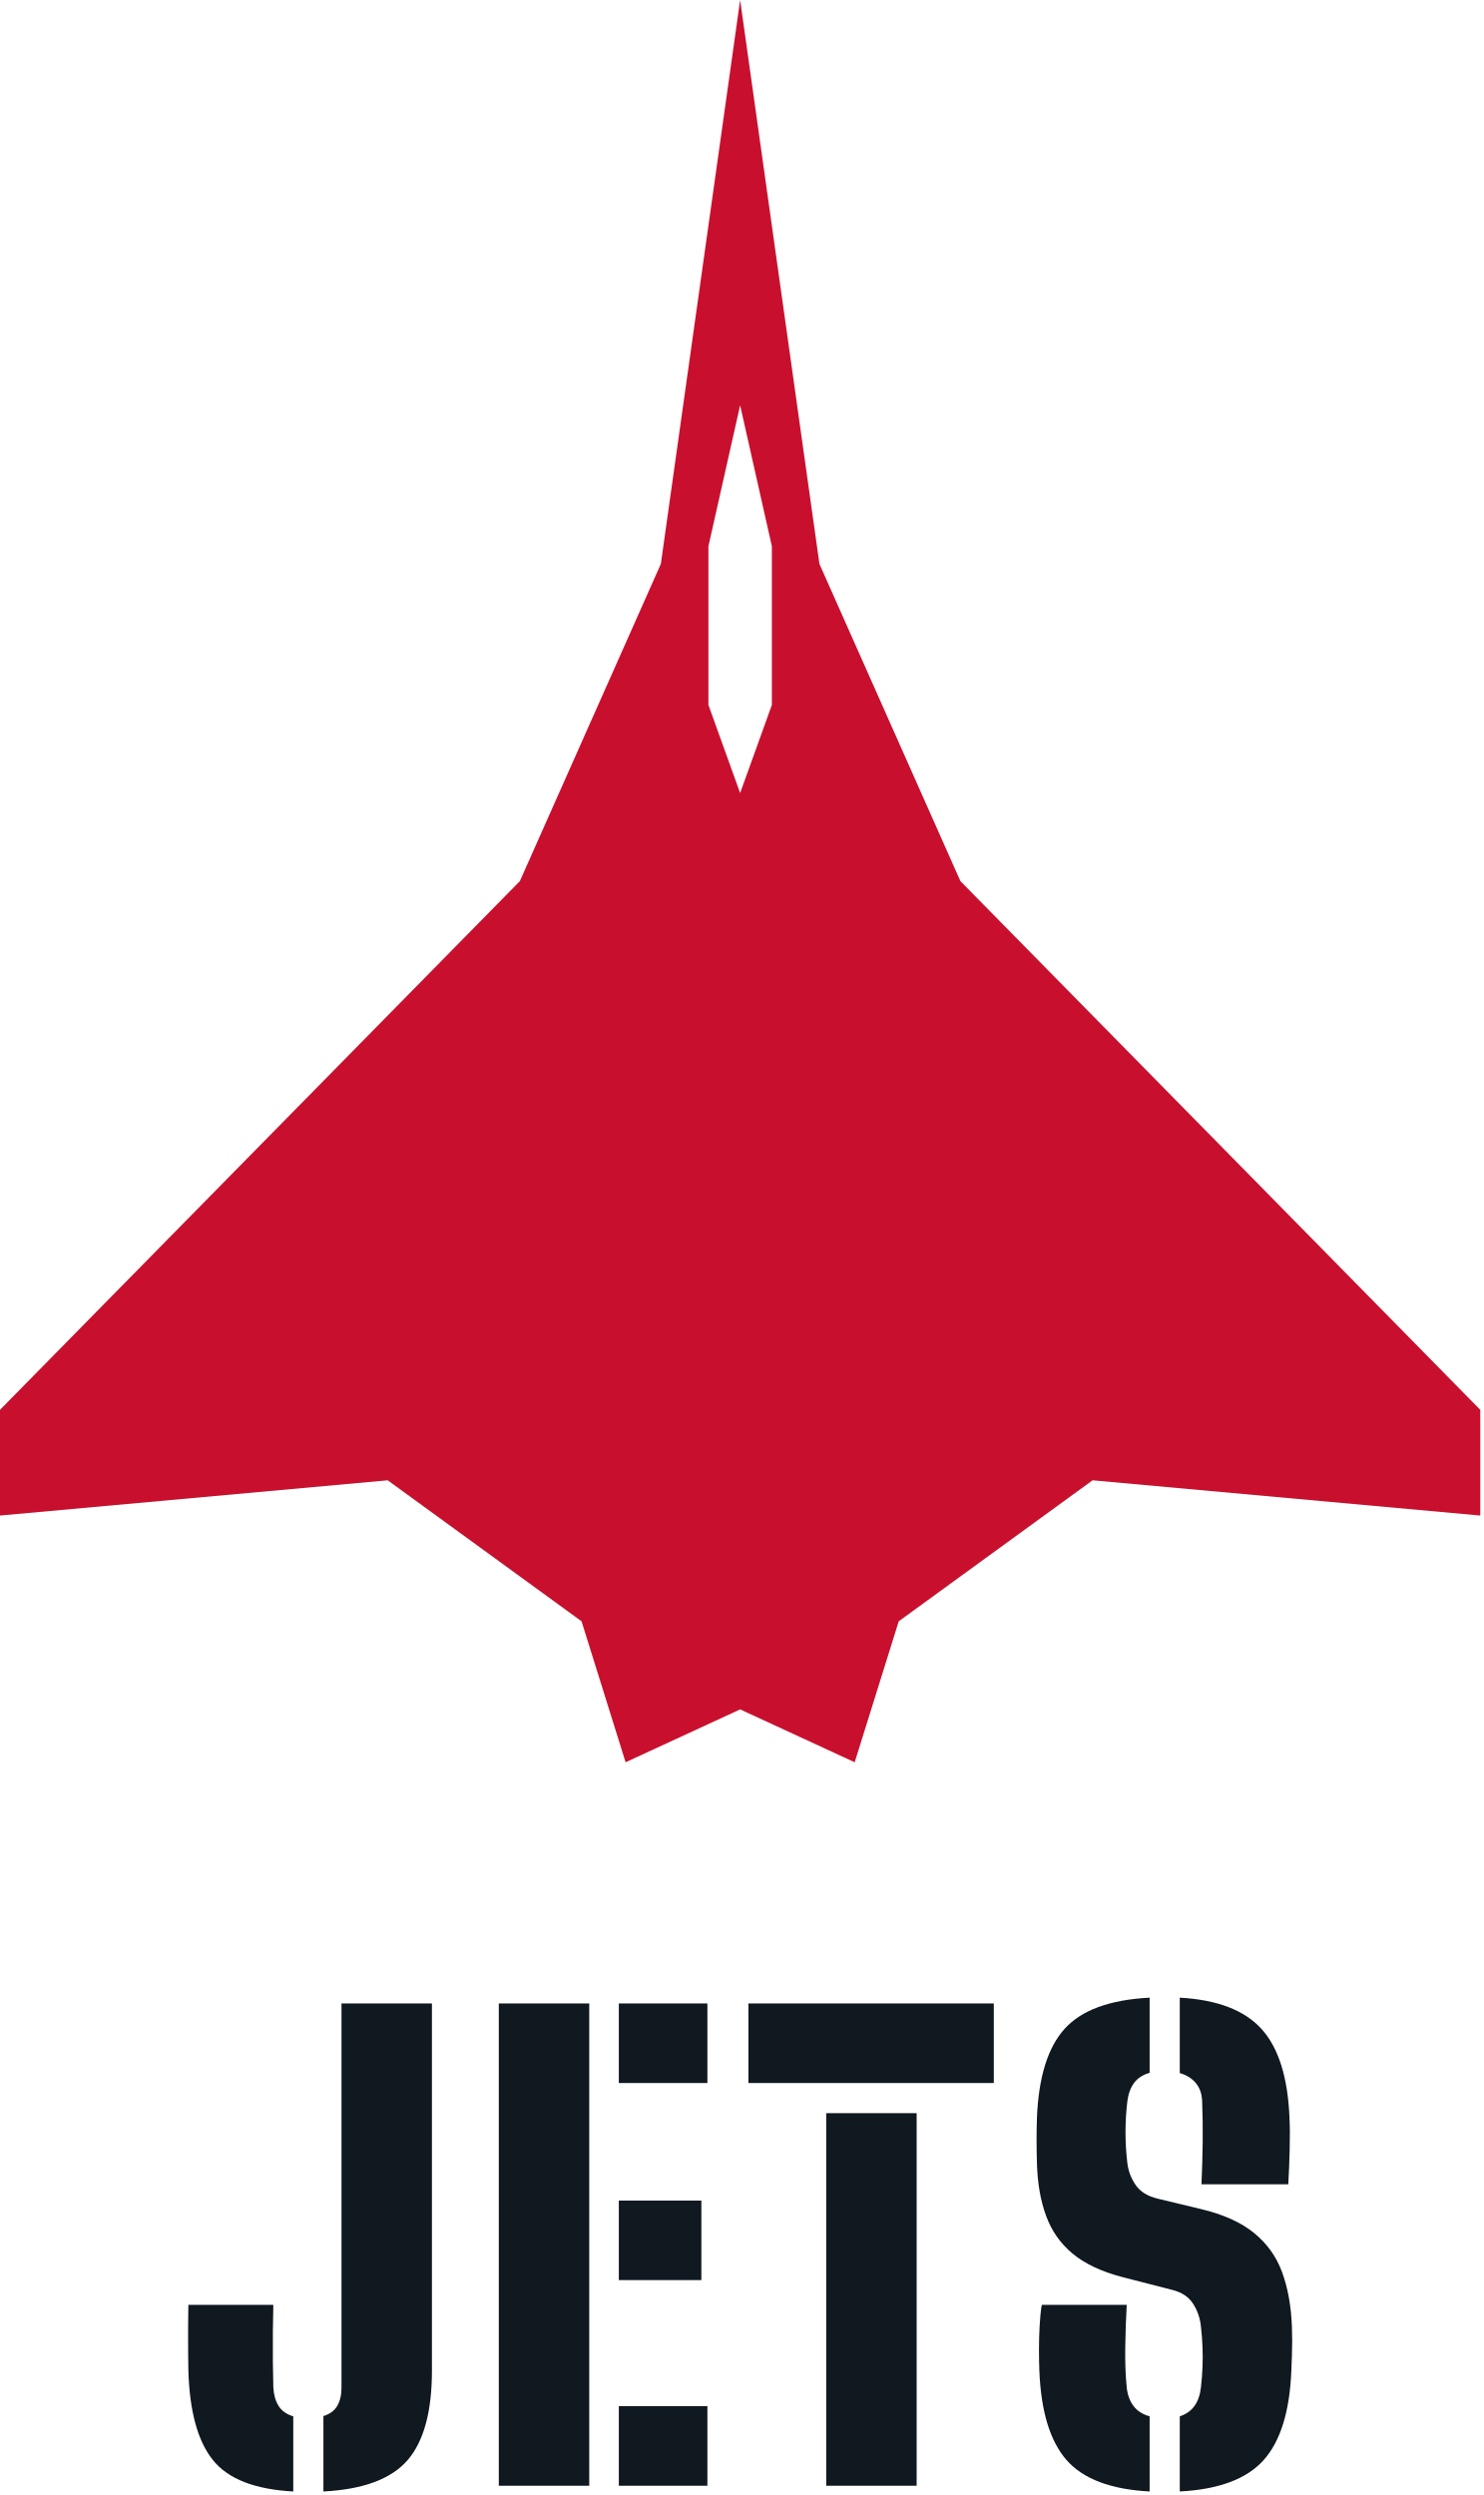
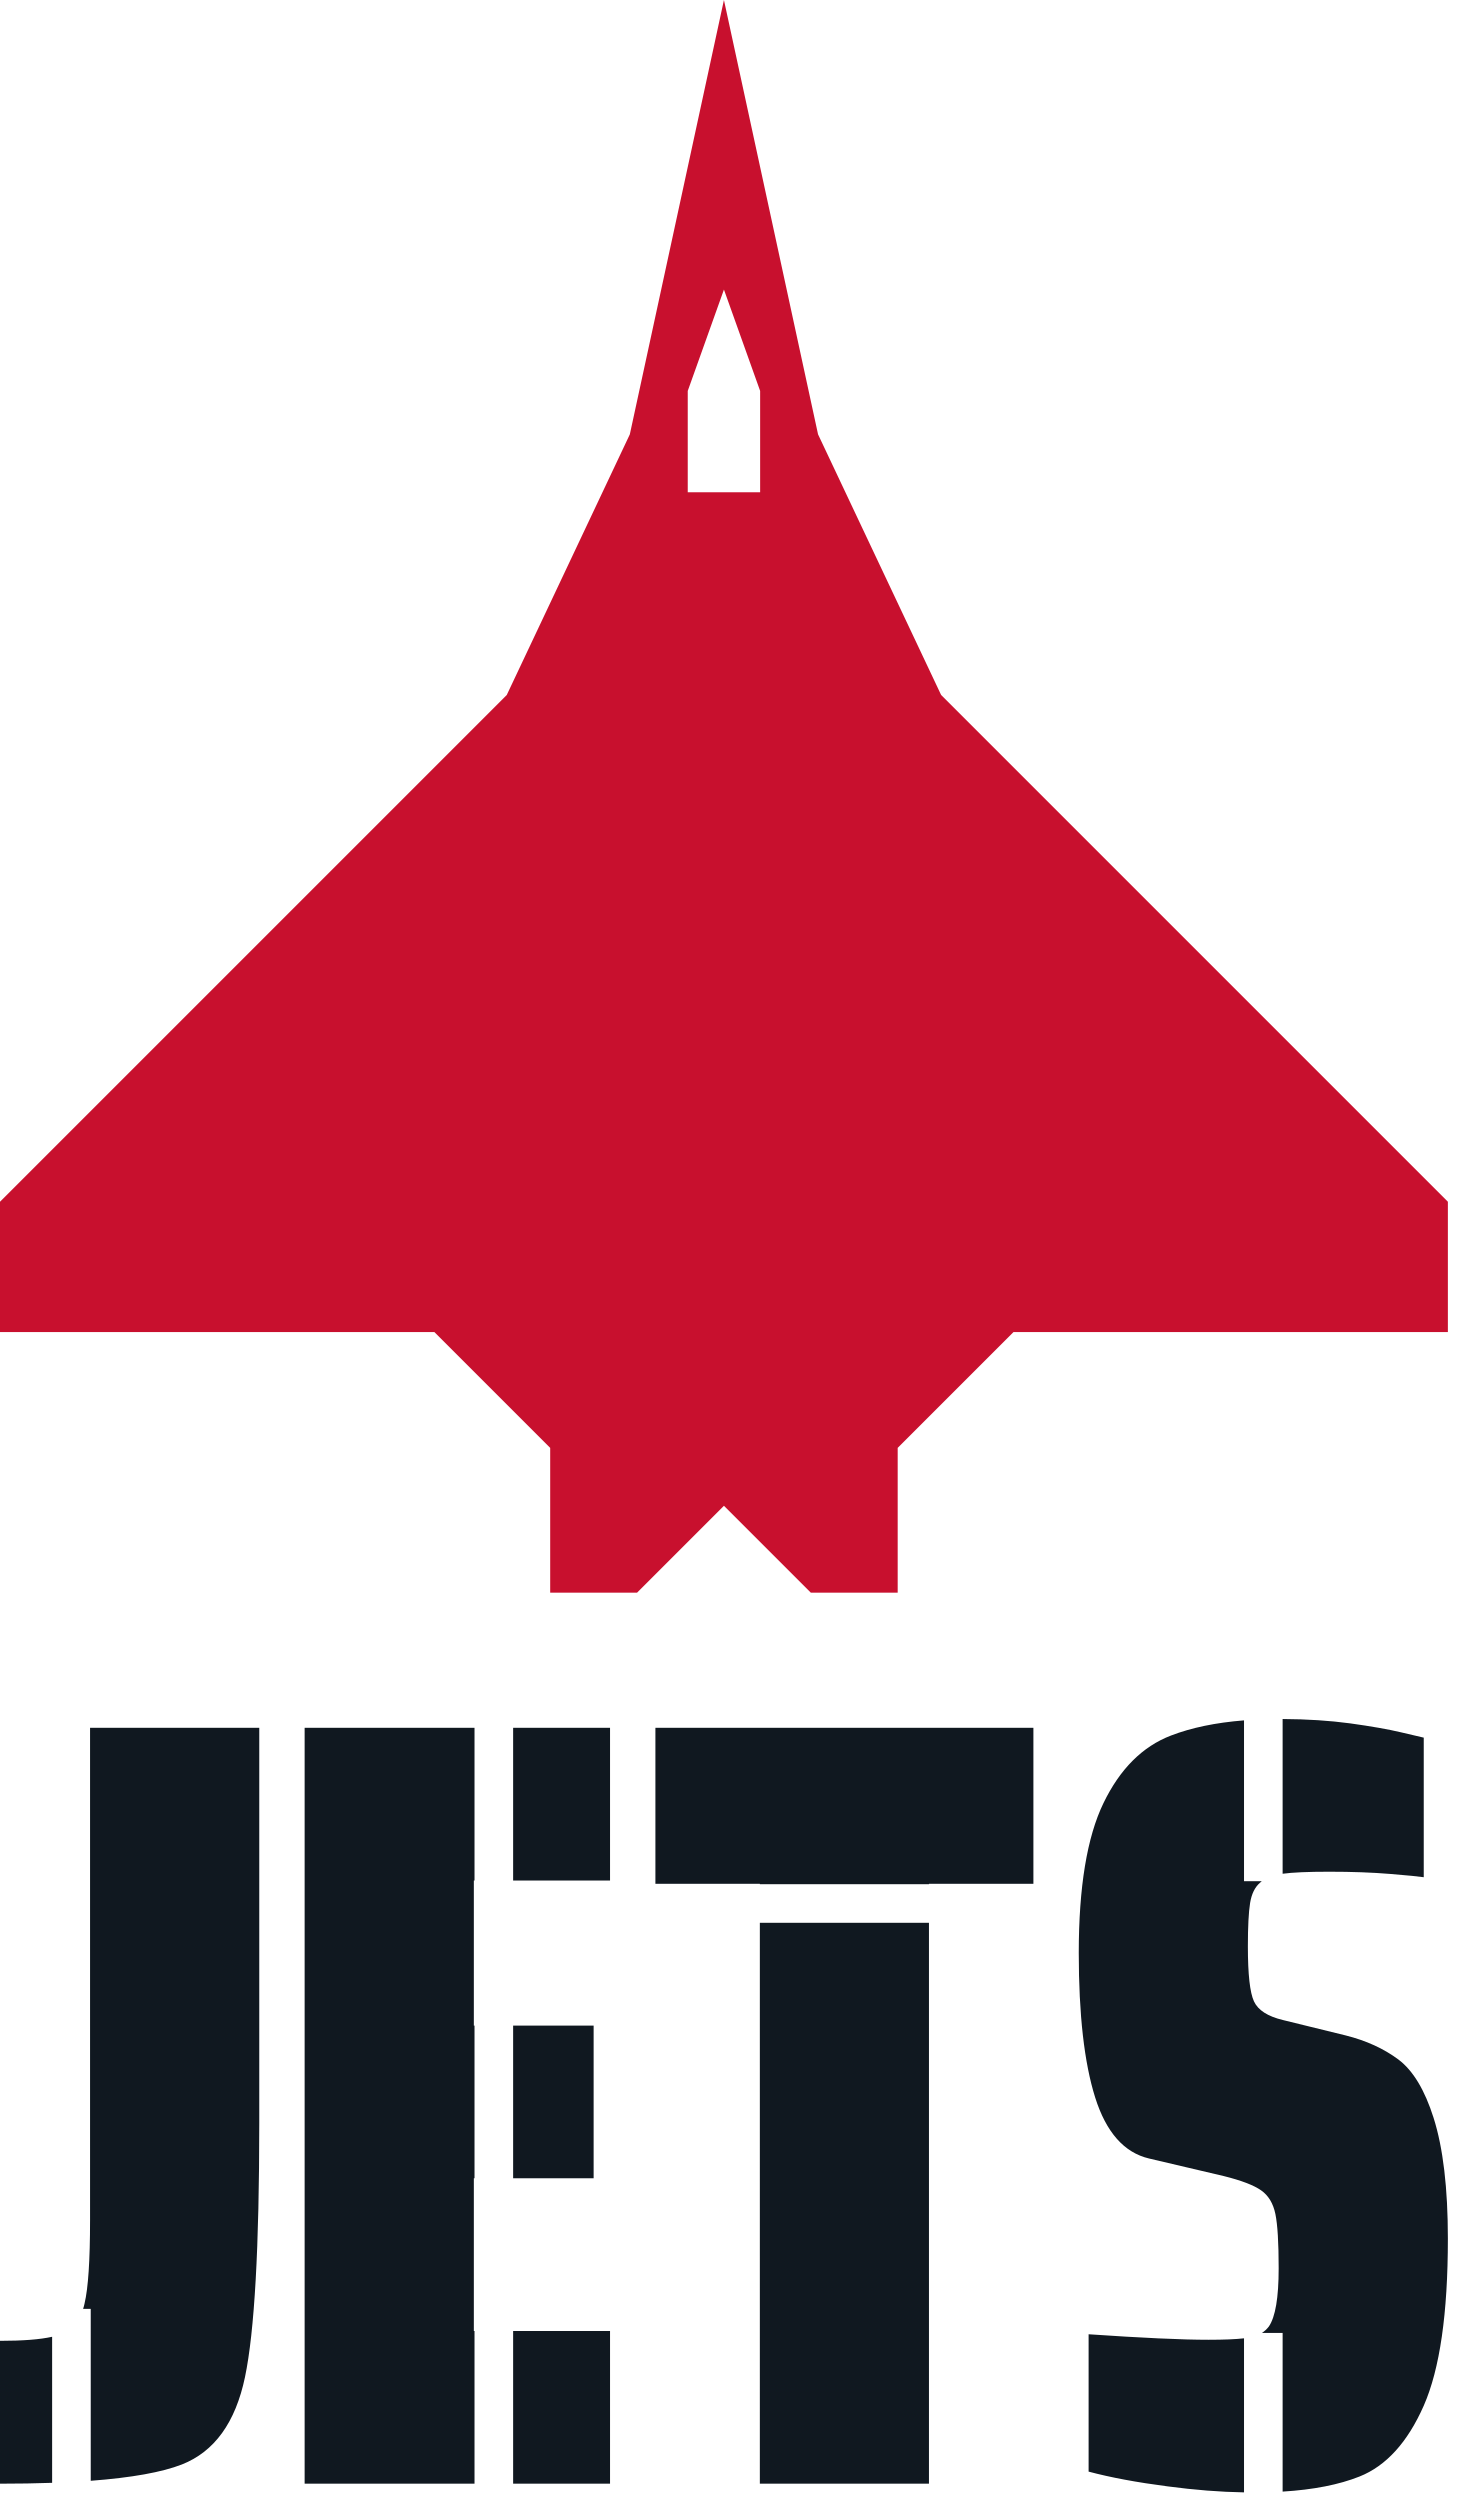
- <svg xmlns="http://www.w3.org/2000/svg" width="1.6in" height="2.69in" viewBox="0 0 160 269">
+ <svg xmlns="http://www.w3.org/2000/svg" width="1.51in" height="2.59in" viewBox="0 0 151 259">
  <g id="ink-jets-red">
-     <path fill="#C8102E" fill-rule="nonzero" d="M79.8 0 71.25 60.8 56.05 95 0 152V163.4L41.8 159.6L62.7 174.8L67.45 190L79.8 184.3L92.15 190L96.9 174.8L117.8 159.6L159.6 163.4V152L103.55 95L88.35 60.8ZM79.8 43.7 83.22 58.9V76L79.8 85.5L76.38 76V58.9Z" />
+     <path fill="#C8102E" fill-rule="nonzero" d="M75 0 65.25 45 52.5 72 0 124.5V138H45L57 150V165H66L75 156L84 165H93V150L105 138H150V124.5L97.5 72L84.75 45ZM75 30 78.75 40.5V51H71.25V40.5Z" />
  </g>
  <g id="ink-black">
-     <path fill="#101820" fill-rule="nonzero" d="M127.2 268.62Q133.51 268.29 136.24 265.24Q138.97 262.18 139.23 255.59Q139.26 254.84 139.29 254.02Q139.32 253.21 139.32 252.4Q139.32 251.59 139.29 250.84Q139.16 247.49 138.23 244.97Q137.31 242.46 135.21 240.75Q133.12 239.04 129.48 238.17L124.86 237.06Q123.2 236.67 122.46 235.6Q121.71 234.52 121.55 233.23Q121.35 231.57 121.35 229.88Q121.35 228.19 121.55 226.53Q121.71 225.33 122.28 224.56Q122.85 223.8 123.95 223.48V215.38Q117.52 215.71 114.79 218.73Q112.06 221.75 111.8 228.35Q111.76 229.55 111.76 230.67Q111.76 231.79 111.8 233.23Q111.89 236.48 112.79 238.91Q113.68 241.35 115.66 242.99Q117.65 244.63 121.03 245.51L126.36 246.88Q127.92 247.26 128.63 248.37Q129.35 249.48 129.48 250.84Q129.61 251.95 129.65 253.03Q129.7 254.12 129.65 255.21Q129.61 256.3 129.48 257.4Q129.35 258.61 128.79 259.39Q128.24 260.17 127.2 260.52ZM53.78 268H63.53V216H53.78ZM34.87 268.62Q41.3 268.29 43.94 265.25Q46.57 262.21 46.57 255.59V216H36.82V257.4Q36.82 258.61 36.36 259.39Q35.91 260.17 34.87 260.49ZM89.08 268H98.83V227.83H89.08ZM80.69 224.58H107.15V216H80.69ZM123.95 268.62V260.52Q122.81 260.2 122.21 259.4Q121.61 258.61 121.48 257.4Q121.29 255.49 121.32 253.18Q121.35 250.87 121.48 248.5H112.32Q112.15 249.54 112.09 250.79Q112.02 252.04 112.02 253.29Q112.02 254.54 112.06 255.59Q112.32 262.18 115 265.24Q117.68 268.29 123.95 268.62ZM129.54 235.5H138.9Q139 233.78 139.05 231.76Q139.1 229.75 139.03 228.35Q138.77 221.79 136.01 218.75Q133.25 215.71 127.2 215.38V223.51Q128.31 223.83 128.94 224.6Q129.57 225.36 129.61 226.53Q129.7 228.77 129.67 231.01Q129.64 233.26 129.54 235.5ZM31.62 268.62V260.52Q30.55 260.2 30.04 259.4Q29.54 258.61 29.47 257.4Q29.44 256.23 29.42 254.59Q29.41 252.95 29.42 251.31Q29.44 249.67 29.47 248.5H20.31Q20.28 250.06 20.28 252.04Q20.28 254.02 20.31 255.59Q20.5 262.18 22.96 265.24Q25.41 268.29 31.62 268.62ZM66.72 224.58H76.27V216H66.72ZM66.72 268H76.27V259.42H66.72ZM66.72 245.83H75.62V237.26H66.72Z" />
+     <path fill="#101820" fill-rule="nonzero" d="M128.88 178.23Q124.49 178.58 121.32 179.8Q116.88 181.5 114.32 186.8Q111.76 192.09 111.76 202.33Q111.76 211.89 113.46 217.3Q115.17 222.71 119.04 223.62L126.78 225.44Q129.51 226.12 130.65 226.92Q131.79 227.72 132.13 229.37Q132.47 231.02 132.47 235Q132.47 239.55 131.45 241.03Q131.15 241.42 130.74 241.69H132.88V258.13Q137.65 257.84 140.84 256.57Q144.99 254.92 147.5 249.23Q150 243.54 150 231.93Q150 224.07 148.52 219.41Q147.15 215.08 144.88 213.37Q142.6 211.67 139.41 210.87L132.93 209.28Q130.54 208.71 129.91 207.34Q129.28 205.98 129.28 201.65Q129.28 198.58 129.51 197.15Q129.74 195.73 130.54 195.05Q130.62 194.97 130.72 194.89H128.88ZM31.56 257.31H49.16V241.49H49.09V225.67H49.16V209.85H49.09V194.82H49.16V179H31.56ZM9.33 229.99Q9.33 236.25 8.76 238.64Q8.7 238.93 8.61 239.2H9.4V257.01Q15.74 256.53 18.84 255.32Q23.9 253.33 25.38 246.27Q26.86 239.21 26.86 219.98V179H9.33ZM78.72 257.31H96.24V199.2H78.72ZM96.24 195.2V195.16H107.06V179H67.9V195.16H78.72V195.2ZM112.78 256.06Q116.19 256.97 120.98 257.59Q125.19 258.15 128.88 258.21V242.25Q127.57 242.4 125.19 242.4Q121.09 242.4 112.78 241.83ZM132.88 194.12Q134.42 193.91 137.71 193.91Q141.24 193.91 144.02 194.14Q146.81 194.37 147.5 194.48V180.02Q147.04 179.91 145.11 179.46Q143.17 179 139.87 178.54Q136.69 178.11 132.88 178.09ZM53.16 194.82H63.2V179H53.16ZM53.16 241.49V257.31H63.2V241.49ZM53.16 209.85V225.67H61.5V209.85ZM5.4 242.09Q3.53 242.51 0 242.51V257.31Q2.89 257.31 5.4 257.22Z" />
  </g>
</svg>
